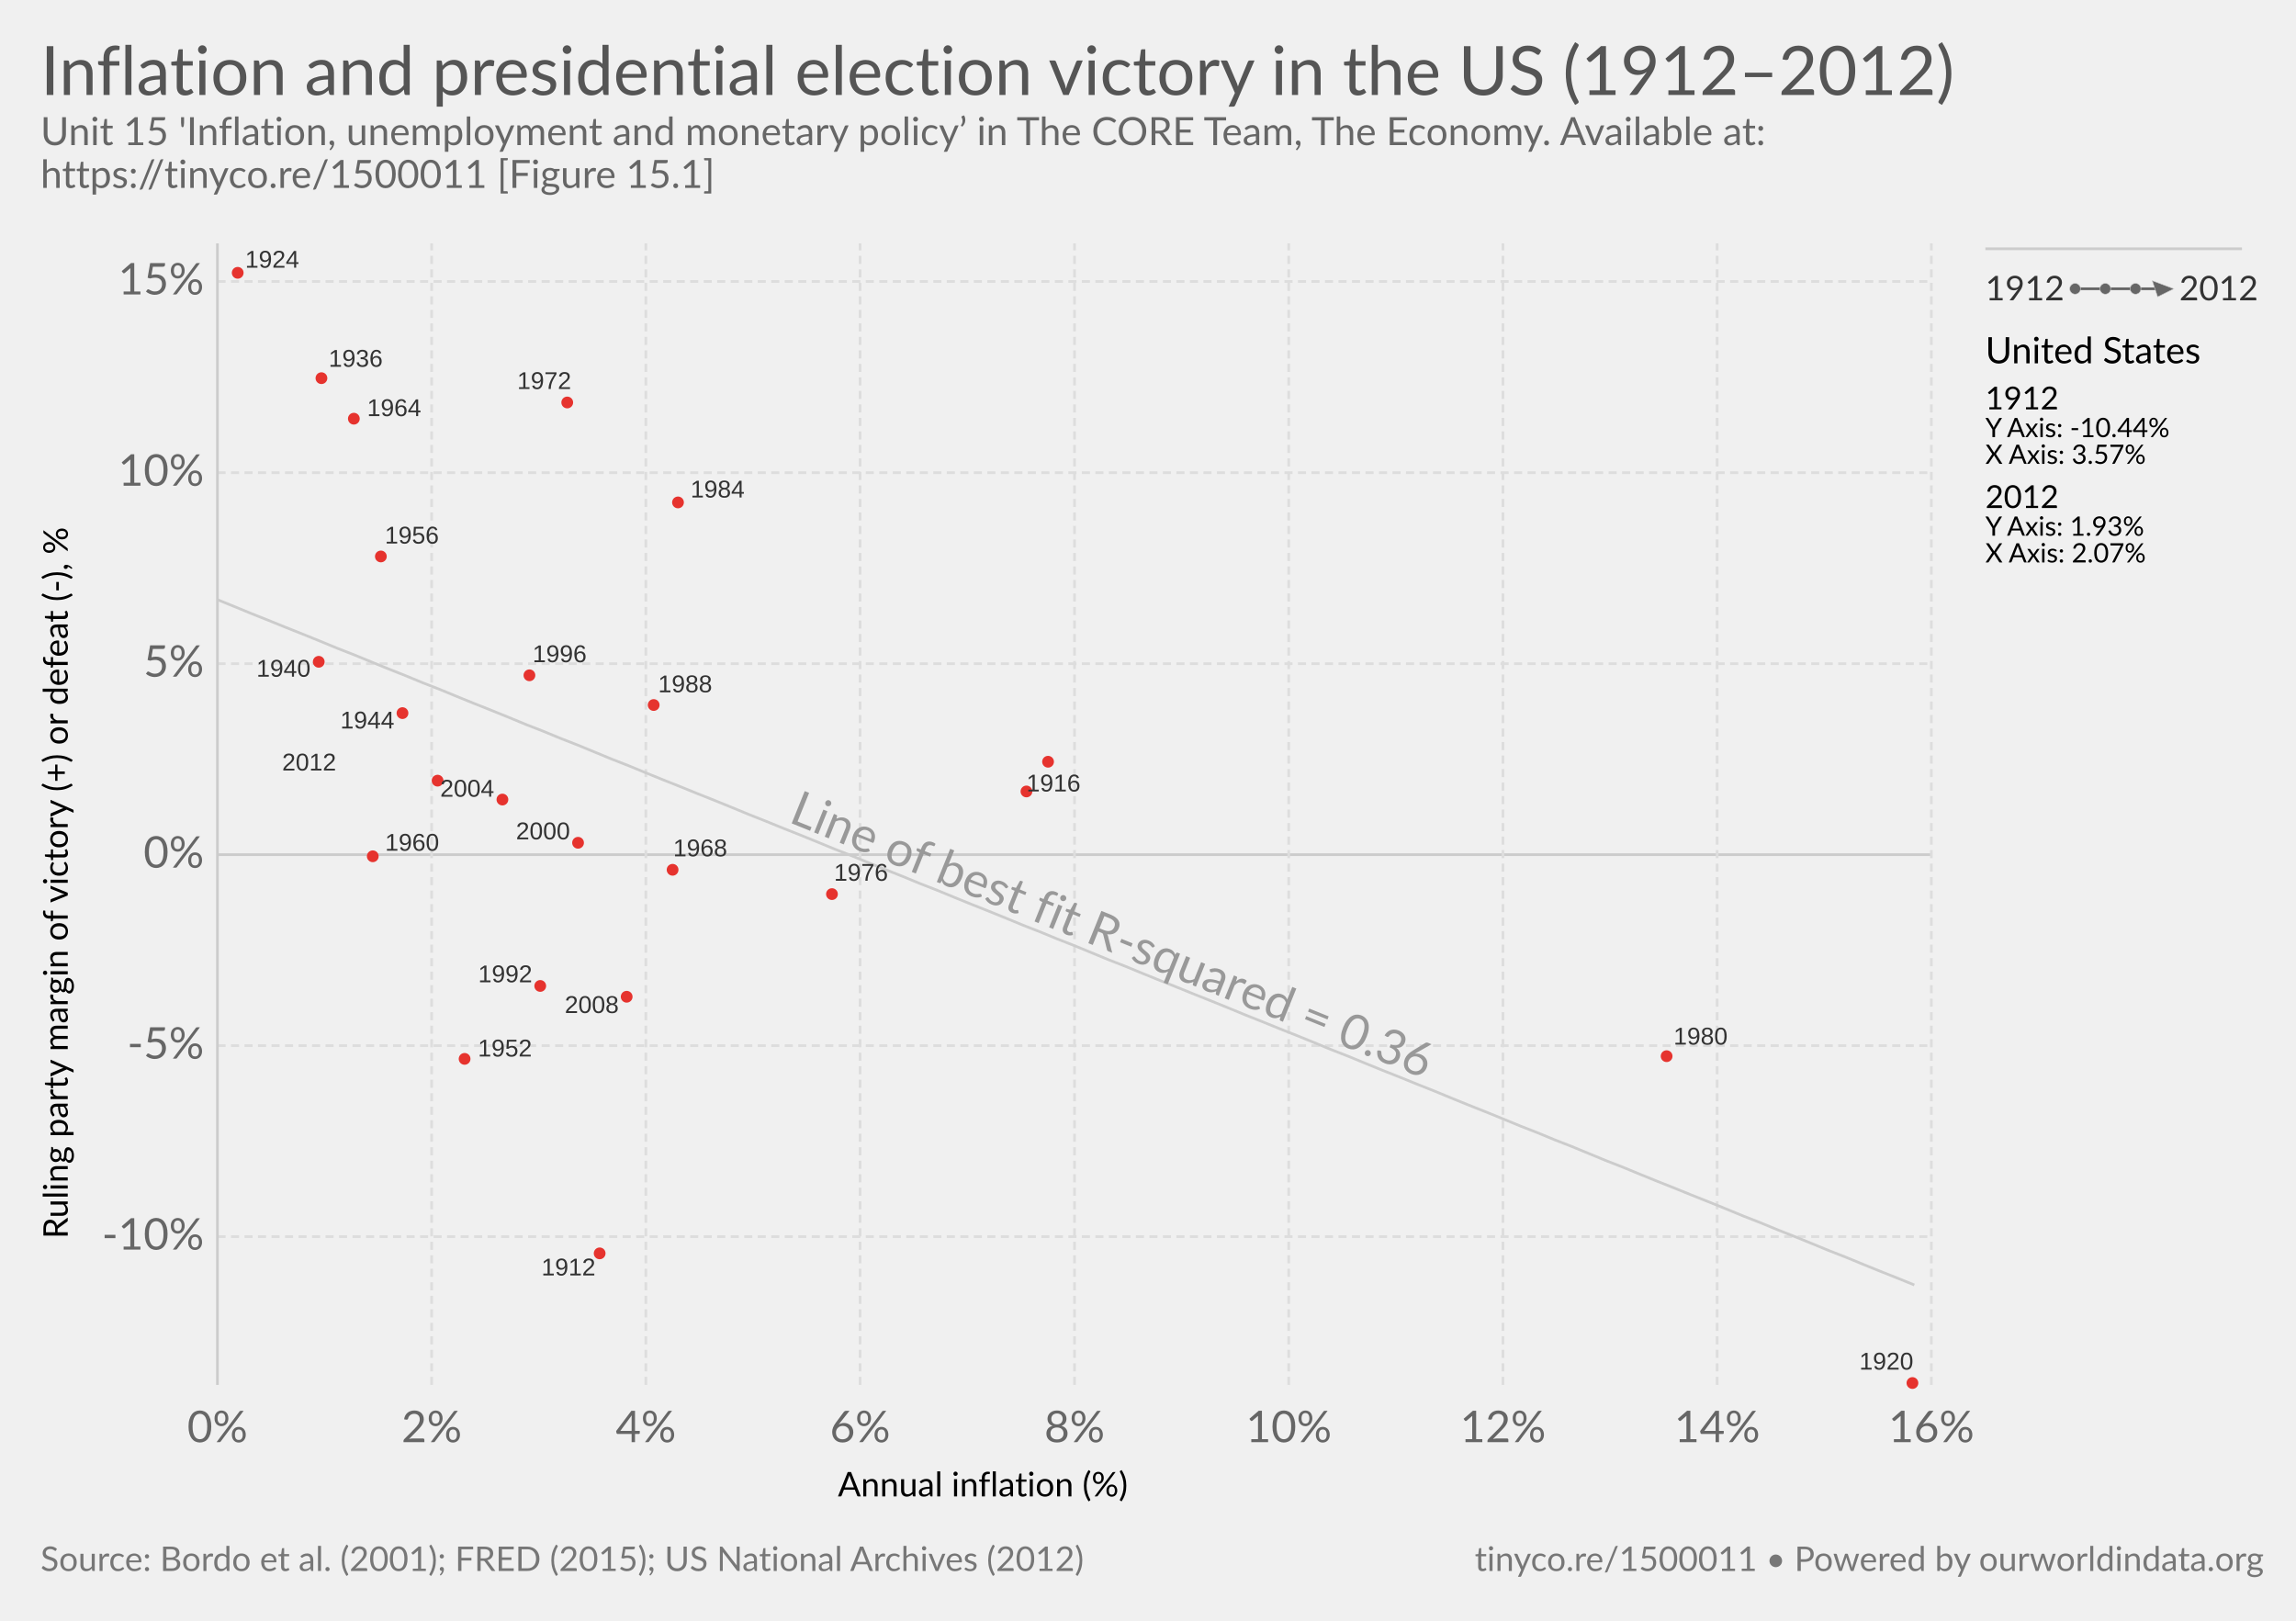
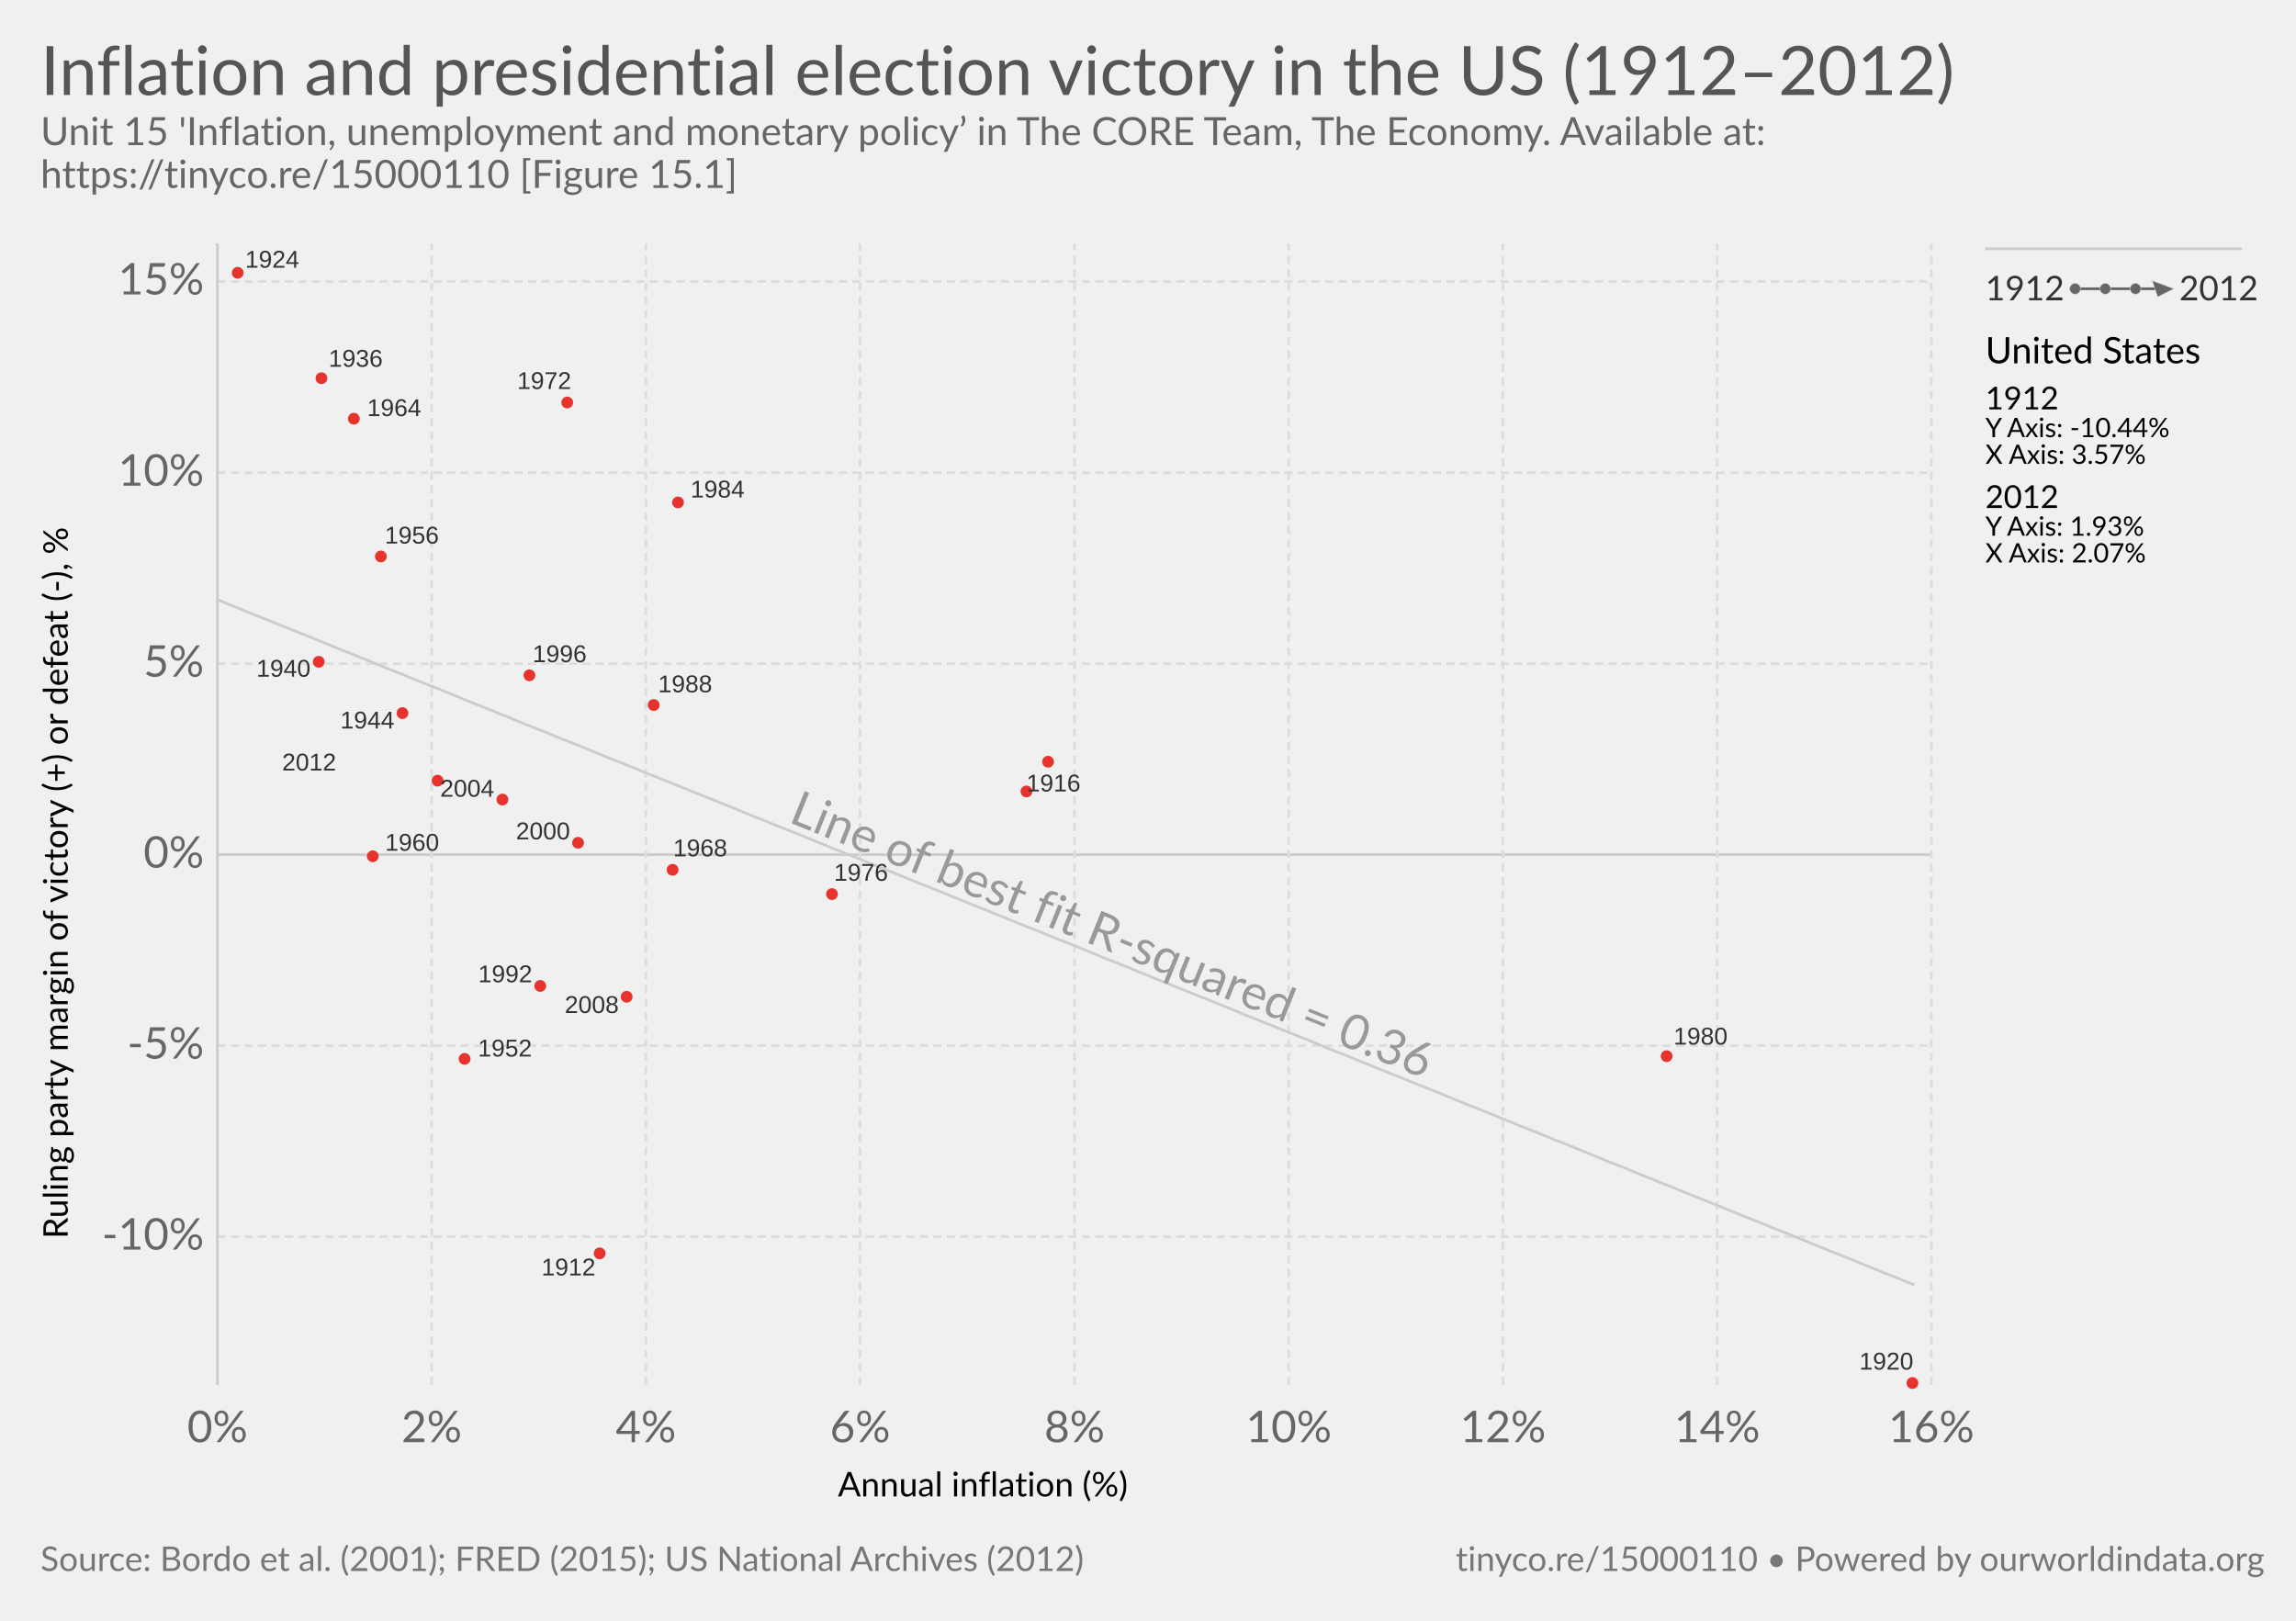
<svg xmlns="http://www.w3.org/2000/svg" version="1.1" style="font-family:Lato, 'Helvetica Neue', Helvetica, Arial, sans-serif;font-size:18px;background-color:white;text-rendering:optimizeLegibility;-webkit-font-smoothing:antialiased" width="850" height="600">
  <g class="HeaderView">
    <a href="https://ourworldindata.org/grapher/inflation-and-presidential-election-victory-in-the-us" target="_blank">
      <text font-size="25.20" x="15.0" y="35.2" fill="#555">
        <tspan x="15" y="35.16">Inflation and presidential election victory in the US (1912–2012)</tspan>
      </text>
    </a>
    <text font-size="14.40" x="15.0" y="53.7" fill="#666">
      <tspan x="15" y="53.72">Unit 15 'Inflation, unemployment and monetary policy’ in The CORE Team, The Economy. Available at:</tspan>
-       <tspan x="15" y="69.56">https://tinyco.re/1500011 [Figure 15.1]</tspan>
+       <tspan x="15" y="69.56">https://tinyco.re/15000110 [Figure 15.1]</tspan>
    </text>
  </g>
  <g>
    <g class="AxisBoxView">
      <g class="HorizontalAxis">
        <text font-size="12.60" x="310.2" y="554.0">
          <tspan x="310.19" y="553.98">Annual inflation (%)</tspan>
        </text>
        <text x="80.5" y="533.9" fill="#666" text-anchor="middle" font-size="16.2">0%</text>
        <text x="159.8" y="533.9" fill="#666" text-anchor="middle" font-size="16.2">2%</text>
        <text x="239.1" y="533.9" fill="#666" text-anchor="middle" font-size="16.2">4%</text>
        <text x="318.4" y="533.9" fill="#666" text-anchor="middle" font-size="16.2">6%</text>
        <text x="397.8" y="533.9" fill="#666" text-anchor="middle" font-size="16.2">8%</text>
        <text x="477.1" y="533.9" fill="#666" text-anchor="middle" font-size="16.2">10%</text>
        <text x="556.4" y="533.9" fill="#666" text-anchor="middle" font-size="16.2">12%</text>
        <text x="635.7" y="533.9" fill="#666" text-anchor="middle" font-size="16.2">14%</text>
        <text x="715" y="533.9" fill="#666" text-anchor="middle" font-size="16.2">16%</text>
      </g>
      <g class="VerticalAxis">
        <text font-size="12.60" x="-458.6" y="25.1" transform="rotate(-90)">
          <tspan x="-458.561" y="25.08">Ruling party margin of victory (+) or defeat (-), %</tspan>
        </text>
        <text x="75.51" y="457.8" fill="#666" dominant-baseline="middle" text-anchor="end" font-size="16.2">-10%</text>
        <text x="75.51" y="387.1" fill="#666" dominant-baseline="middle" text-anchor="end" font-size="16.2">-5%</text>
        <text x="75.51" y="316.4" fill="#666" dominant-baseline="middle" text-anchor="end" font-size="16.2">0%</text>
        <text x="75.51" y="245.7" fill="#666" dominant-baseline="middle" text-anchor="end" font-size="16.2">5%</text>
        <text x="75.51" y="175" fill="#666" dominant-baseline="middle" text-anchor="end" font-size="16.2">10%</text>
        <text x="75.51" y="104.2" fill="#666" dominant-baseline="middle" text-anchor="end" font-size="16.2">15%</text>
      </g>
      <g class="AxisGridLines">
        <line x1="80.51" y1="457.8" x2="715.00" y2="457.8" stroke="#ddd" stroke-dasharray="3,2" />
        <line x1="80.51" y1="387.1" x2="715.00" y2="387.1" stroke="#ddd" stroke-dasharray="3,2" />
        <line x1="80.51" y1="316.4" x2="715.00" y2="316.4" stroke="#ccc" />
        <line x1="80.51" y1="245.7" x2="715.00" y2="245.7" stroke="#ddd" stroke-dasharray="3,2" />
        <line x1="80.51" y1="175" x2="715.00" y2="175" stroke="#ddd" stroke-dasharray="3,2" />
        <line x1="80.51" y1="104.2" x2="715.00" y2="104.2" stroke="#ddd" stroke-dasharray="3,2" />
      </g>
      <g class="AxisGridLines">
        <line x1="80.5" y1="512.70" x2="80.5" y2="90.10" stroke="#ccc" />
        <line x1="159.8" y1="512.70" x2="159.8" y2="90.10" stroke="#ddd" stroke-dasharray="3,2" />
        <line x1="239.1" y1="512.70" x2="239.1" y2="90.10" stroke="#ddd" stroke-dasharray="3,2" />
        <line x1="318.4" y1="512.70" x2="318.4" y2="90.10" stroke="#ddd" stroke-dasharray="3,2" />
        <line x1="397.8" y1="512.70" x2="397.8" y2="90.10" stroke="#ddd" stroke-dasharray="3,2" />
        <line x1="477.1" y1="512.70" x2="477.1" y2="90.10" stroke="#ddd" stroke-dasharray="3,2" />
        <line x1="556.4" y1="512.70" x2="556.4" y2="90.10" stroke="#ddd" stroke-dasharray="3,2" />
        <line x1="635.7" y1="512.70" x2="635.7" y2="90.10" stroke="#ddd" stroke-dasharray="3,2" />
        <line x1="715" y1="512.70" x2="715" y2="90.10" stroke="#ddd" stroke-dasharray="3,2" />
      </g>
    </g>
    <g class="ComparisonLine">
      <defs>
-         <clipPath id="axisBounds-2337">
+         <clipPath id="axisBounds-9">
          <rect x="80.508" y="90.1" width="634.492" height="422.6" />
        </clipPath>
      </defs>
-       <path d="M80.5,222L86.9,224.6L93.2,227.2L99.5,229.7L105.9,232.3L112.2,234.8L118.6,237.4L124.9,240L131.3,242.5L137.6,245.1L144,247.7L150.3,250.2L156.6,252.8L163,255.3L169.3,257.9L175.7,260.5L182,263L188.4,265.6L194.7,268.2L201.1,270.7L207.4,273.3L213.8,275.8L220.1,278.4L226.4,281L232.8,283.5L239.1,286.1L245.5,288.7L251.8,291.2L258.2,293.8L264.5,296.3L270.9,298.9L277.2,301.5L283.5,304L289.9,306.6L296.2,309.1L302.6,311.7L308.9,314.3L315.3,316.8L321.6,319.4L328,322L334.3,324.5L340.6,327.1L347,329.6L353.3,332.2L359.7,334.8L366,337.3L372.4,339.9L378.7,342.5L385.1,345L391.4,347.6L397.8,350.1L404.1,352.7L410.4,355.3L416.8,357.8L423.1,360.4L429.5,363L435.8,365.5L442.2,368.1L448.5,370.6L454.9,373.2L461.2,375.8L467.5,378.3L473.9,380.9L480.2,383.4L486.6,386L492.9,388.6L499.3,391.1L505.6,393.7L512,396.3L518.3,398.8L524.7,401.4L531,403.9L537.3,406.5L543.7,409.1L550,411.6L556.4,414.2L562.7,416.8L569.1,419.3L575.4,421.9L581.8,424.4L588.1,427L594.4,429.6L600.8,432.1L607.1,434.7L613.5,437.3L619.8,439.8L626.2,442.4L632.5,444.9L638.9,447.5L645.2,450.1L651.6,452.6L657.9,455.2L664.2,457.7L670.6,460.3L676.9,462.9L683.3,465.4L689.6,468L696,470.6L702.3,473.1L708.7,475.7" clip-path="url(#axisBounds-2337)" fill="none" stroke="#ccc" />
-       <text x="283.24" y="347.1" fill="#999" transform="rotate(21.99022,397.8,347.1)" clip-path="url(#axisBounds-2337)">Line of best fit R-squared = 0.36</text>
+       <path d="M80.5,222L86.9,224.6L93.2,227.2L99.5,229.7L105.9,232.3L112.2,234.8L118.6,237.4L124.9,240L131.3,242.5L137.6,245.1L144,247.7L150.3,250.2L156.6,252.8L163,255.3L169.3,257.9L175.7,260.5L182,263L188.4,265.6L194.7,268.2L201.1,270.7L207.4,273.3L213.8,275.8L220.1,278.4L226.4,281L232.8,283.5L239.1,286.1L245.5,288.7L251.8,291.2L258.2,293.8L264.5,296.3L270.9,298.9L277.2,301.5L283.5,304L289.9,306.6L296.2,309.1L302.6,311.7L308.9,314.3L315.3,316.8L321.6,319.4L328,322L334.3,324.5L340.6,327.1L347,329.6L353.3,332.2L359.7,334.8L366,337.3L372.4,339.9L378.7,342.5L385.1,345L391.4,347.6L397.8,350.1L404.1,352.7L410.4,355.3L416.8,357.8L423.1,360.4L429.5,363L435.8,365.5L442.2,368.1L448.5,370.6L454.9,373.2L461.2,375.8L467.5,378.3L473.9,380.9L480.2,383.4L486.6,386L492.9,388.6L499.3,391.1L505.6,393.7L512,396.3L518.3,398.8L524.7,401.4L531,403.9L537.3,406.5L543.7,409.1L550,411.6L556.4,414.2L562.7,416.8L569.1,419.3L575.4,421.9L581.8,424.4L588.1,427L594.4,429.6L600.8,432.1L607.1,434.7L613.5,437.3L619.8,439.8L626.2,442.4L632.5,444.9L638.9,447.5L645.2,450.1L651.6,452.6L657.9,455.2L664.2,457.7L670.6,460.3L676.9,462.9L683.3,465.4L689.6,468L696,470.6L702.3,473.1L708.7,475.7" clip-path="url(#axisBounds-9)" fill="none" stroke="#ccc" />
+       <text x="283.24" y="347.1" fill="#999" transform="rotate(21.99022,397.8,347.1)" clip-path="url(#axisBounds-9)">Line of best fit R-squared = 0.36</text>
    </g>
-     <g class="PointsWithLabels clickable" clip-path="url(#scatterBounds-2338)" font-family="Arial, sans-serif">
+     <g class="PointsWithLabels clickable" clip-path="url(#scatterBounds-10)" font-family="Arial, sans-serif">
      <rect x="80.508" y="90.1" width="634.492" height="422.6" fill="rgba(255,255,255,0)" />
      <defs>
-         <clipPath id="scatterBounds-2338">
+         <clipPath id="scatterBounds-10">
          <rect x="70.508" y="80.1" width="654.492" height="442.6" />
        </clipPath>
      </defs>
      <g class="backgroundLabels" fill="#aaa" />
      <g class="key-United-States_0">
        <defs>
-           <marker id="key-United-States_0-arrow-2338" fill="#e6332e" viewBox="0 -5 10 10" refX="5" refY="0" markerWidth="4" markerHeight="4" orient="auto">
+           <marker id="key-United-States_0-arrow-10" fill="#e6332e" viewBox="0 -5 10 10" refX="5" refY="0" markerWidth="4" markerHeight="4" orient="auto">
            <path d="M0,-5L10,0L0,5" />
          </marker>
-           <marker id="key-United-States_0-circle-2338" viewBox="0 0 12 12" refX="4" refY="4" orient="auto" fill="#e6332e">
+           <marker id="key-United-States_0-circle-10" viewBox="0 0 12 12" refX="4" refY="4" orient="auto" fill="#e6332e">
            <circle cx="4" cy="4" r="4" />
          </marker>
        </defs>
-         <polyline stroke-linecap="round" stroke="rgba(0,0,0,0)" points="222.00,464.00 380.00,293.00 708.00,512.00 88.00,101.00 119.00,140.00 118.00,245.00 149.00,264.00 388.00,282.00 172.00,392.00 141.00,206.00 138.00,317.00 131.00,155.00 249.00,322.00 210.00,149.00 308.00,331.00 617.00,391.00 251.00,186.00 242.00,261.00 200.00,365.00 196.00,250.00 214.00,312.00 186.00,296.00 232.00,369.00 162.00,289.00" fill="none" stroke-width="2.178" opacity="1" marker-start="url(#key-United-States_0-circle-2338)" marker-mid="url(#key-United-States_0-circle-2338)" marker-end="url(#key-United-States_0-circle-2338)" />
+         <polyline stroke-linecap="round" stroke="rgba(0,0,0,0)" points="222.00,464.00 380.00,293.00 708.00,512.00 88.00,101.00 119.00,140.00 118.00,245.00 149.00,264.00 388.00,282.00 172.00,392.00 141.00,206.00 138.00,317.00 131.00,155.00 249.00,322.00 210.00,149.00 308.00,331.00 617.00,391.00 251.00,186.00 242.00,261.00 200.00,365.00 196.00,250.00 214.00,312.00 186.00,296.00 232.00,369.00 162.00,289.00" fill="none" stroke-width="2.178" opacity="1" marker-start="url(#key-United-States_0-circle-10)" marker-mid="url(#key-United-States_0-circle-10)" marker-end="url(#key-United-States_0-circle-10)" />
      </g>
      <text x="200.45" y="472.17" font-size="9" font-family="Arial, sans-serif" fill="#333">1912</text>
      <text x="380.00" y="293.00" font-size="9" font-family="Arial, sans-serif" fill="#333">1916</text>
      <text x="688.33" y="507.02" font-size="9" font-family="Arial, sans-serif" fill="#333">1920</text>
      <text x="90.75" y="99.10" font-size="9" font-family="Arial, sans-serif" fill="#333">1924</text>
      <text x="121.67" y="135.77" font-size="9" font-family="Arial, sans-serif" fill="#333">1936</text>
      <text x="94.95" y="250.52" font-size="9" font-family="Arial, sans-serif" fill="#333">1940</text>
      <text x="125.98" y="269.68" font-size="9" font-family="Arial, sans-serif" fill="#333">1944</text>
      <text x="176.92" y="391.12" font-size="9" font-family="Arial, sans-serif" fill="#333">1952</text>
      <text x="142.47" y="201.22" font-size="9" font-family="Arial, sans-serif" fill="#333">1956</text>
      <text x="142.55" y="314.94" font-size="9" font-family="Arial, sans-serif" fill="#333">1960</text>
      <text x="135.91" y="154.04" font-size="9" font-family="Arial, sans-serif" fill="#333">1964</text>
      <text x="249.22" y="317.01" font-size="9" font-family="Arial, sans-serif" fill="#333">1968</text>
      <text x="191.46" y="144.01" font-size="9" font-family="Arial, sans-serif" fill="#333">1972</text>
      <text x="308.75" y="326.06" font-size="9" font-family="Arial, sans-serif" fill="#333">1976</text>
      <text x="619.56" y="386.70" font-size="9" font-family="Arial, sans-serif" fill="#333">1980</text>
      <text x="255.65" y="184.17" font-size="9" font-family="Arial, sans-serif" fill="#333">1984</text>
      <text x="243.64" y="256.28" font-size="9" font-family="Arial, sans-serif" fill="#333">1988</text>
      <text x="177.03" y="363.63" font-size="9" font-family="Arial, sans-serif" fill="#333">1992</text>
      <text x="197.16" y="245.14" font-size="9" font-family="Arial, sans-serif" fill="#333">1996</text>
      <text x="191.01" y="310.72" font-size="9" font-family="Arial, sans-serif" fill="#333">2000</text>
      <text x="162.95" y="294.94" font-size="9" font-family="Arial, sans-serif" fill="#333">2004</text>
      <text x="209.07" y="375.01" font-size="9" font-family="Arial, sans-serif" fill="#333">2008</text>
      <text x="104.44" y="285.24" font-size="9" font-family="Arial, sans-serif" fill="#333">2012</text>
    </g>
    <g class="ScatterColorLegend clickable" style="cursor:pointer" />
    <line x1="735" y1="92.1" x2="830" y2="92.1" stroke="#ccc" />
    <g class="clickable">
      <g class="ConnectedScatterLegend">
        <rect x="735" y="101.1" width="100" height="12.6" fill="#fff" opacity="0" />
        <text font-size="12.60" x="735.0" y="111.2" fill="#333">
          <tspan x="735" y="111.18">1912</tspan>
        </text>
        <text font-size="12.60" x="806.8" y="111.2" fill="#333">
          <tspan x="806.776" y="111.18">2012</tspan>
        </text>
        <line x1="768.224" y1="106.9" x2="801.776" y2="106.9" stroke="#666" stroke-width="1" />
        <circle cx="768.224" cy="106.9" r="2" fill="#666" stroke="#ccc" stroke-width="0.2" />
        <circle cx="779.408" cy="106.9" r="2" fill="#666" stroke="#ccc" stroke-width="0.2" />
        <circle cx="790.592" cy="106.9" r="2" fill="#666" stroke="#ccc" stroke-width="0.2" />
        <polygon points="798.78,111.90 801.78,103.90 804.78,109.90" cx="801.776" cy="106.9" r="3" fill="#666" stroke="#ccc" stroke-width="0.2" transform="rotate(90, 801.776, 106.9)" />
      </g>
    </g>
    <g class="scatterTooltip">
      <text font-size="13.50" x="735.0" y="134.5">
        <tspan x="735" y="134.5">United States</tspan>
      </text>
      <text font-size="11.70" x="735.0" y="151.6">
        <tspan x="735" y="151.56">1912</tspan>
      </text>
      <text font-size="9.90" x="735.0" y="161.8">
        <tspan x="735" y="161.82">Y Axis: -10.44%</tspan>
      </text>
      <text font-size="9.90" x="735.0" y="171.7">
        <tspan x="735" y="171.72">X Axis: 3.57%</tspan>
      </text>
      <text font-size="11.70" x="735.0" y="188.1">
        <tspan x="735" y="188.06">2012</tspan>
      </text>
      <text font-size="9.90" x="735.0" y="198.3">
        <tspan x="735" y="198.32">Y Axis: 1.93%</tspan>
      </text>
      <text font-size="9.90" x="735.0" y="208.2">
        <tspan x="735" y="208.22">X Axis: 2.07%</tspan>
      </text>
    </g>
  </g>
  <g class="SourcesFooter" style="fill:#777">
    <g class="clickable" style="fill:#777">
      <text font-size="12.60" x="15.0" y="581.6">
        <tspan x="15" y="581.58">Source: Bordo et al. (2001); FRED (2015); US National Archives (2012)</tspan>
      </text>
    </g>
-     <text font-size="12.60" x="546.0" y="581.6">
-       <tspan x="545.956" y="581.58">
-         <a target="_blank" style="fill: #777;" href="https://tinyco.re/1500011">tinyco.re/1500011</a> • <a href="https://ourworldindata.org" target="_blank">Powered by ourworldindata.org</a>
+     <text font-size="12.60" x="538.9" y="581.6">
+       <tspan x="538.9" y="581.58">
+         <a target="_blank" style="fill: #777;" href="https://tinyco.re/15000110">tinyco.re/15000110</a> • <a href="https://ourworldindata.org" target="_blank">Powered by ourworldindata.org</a>
      </tspan>
    </text>
  </g>
</svg>
